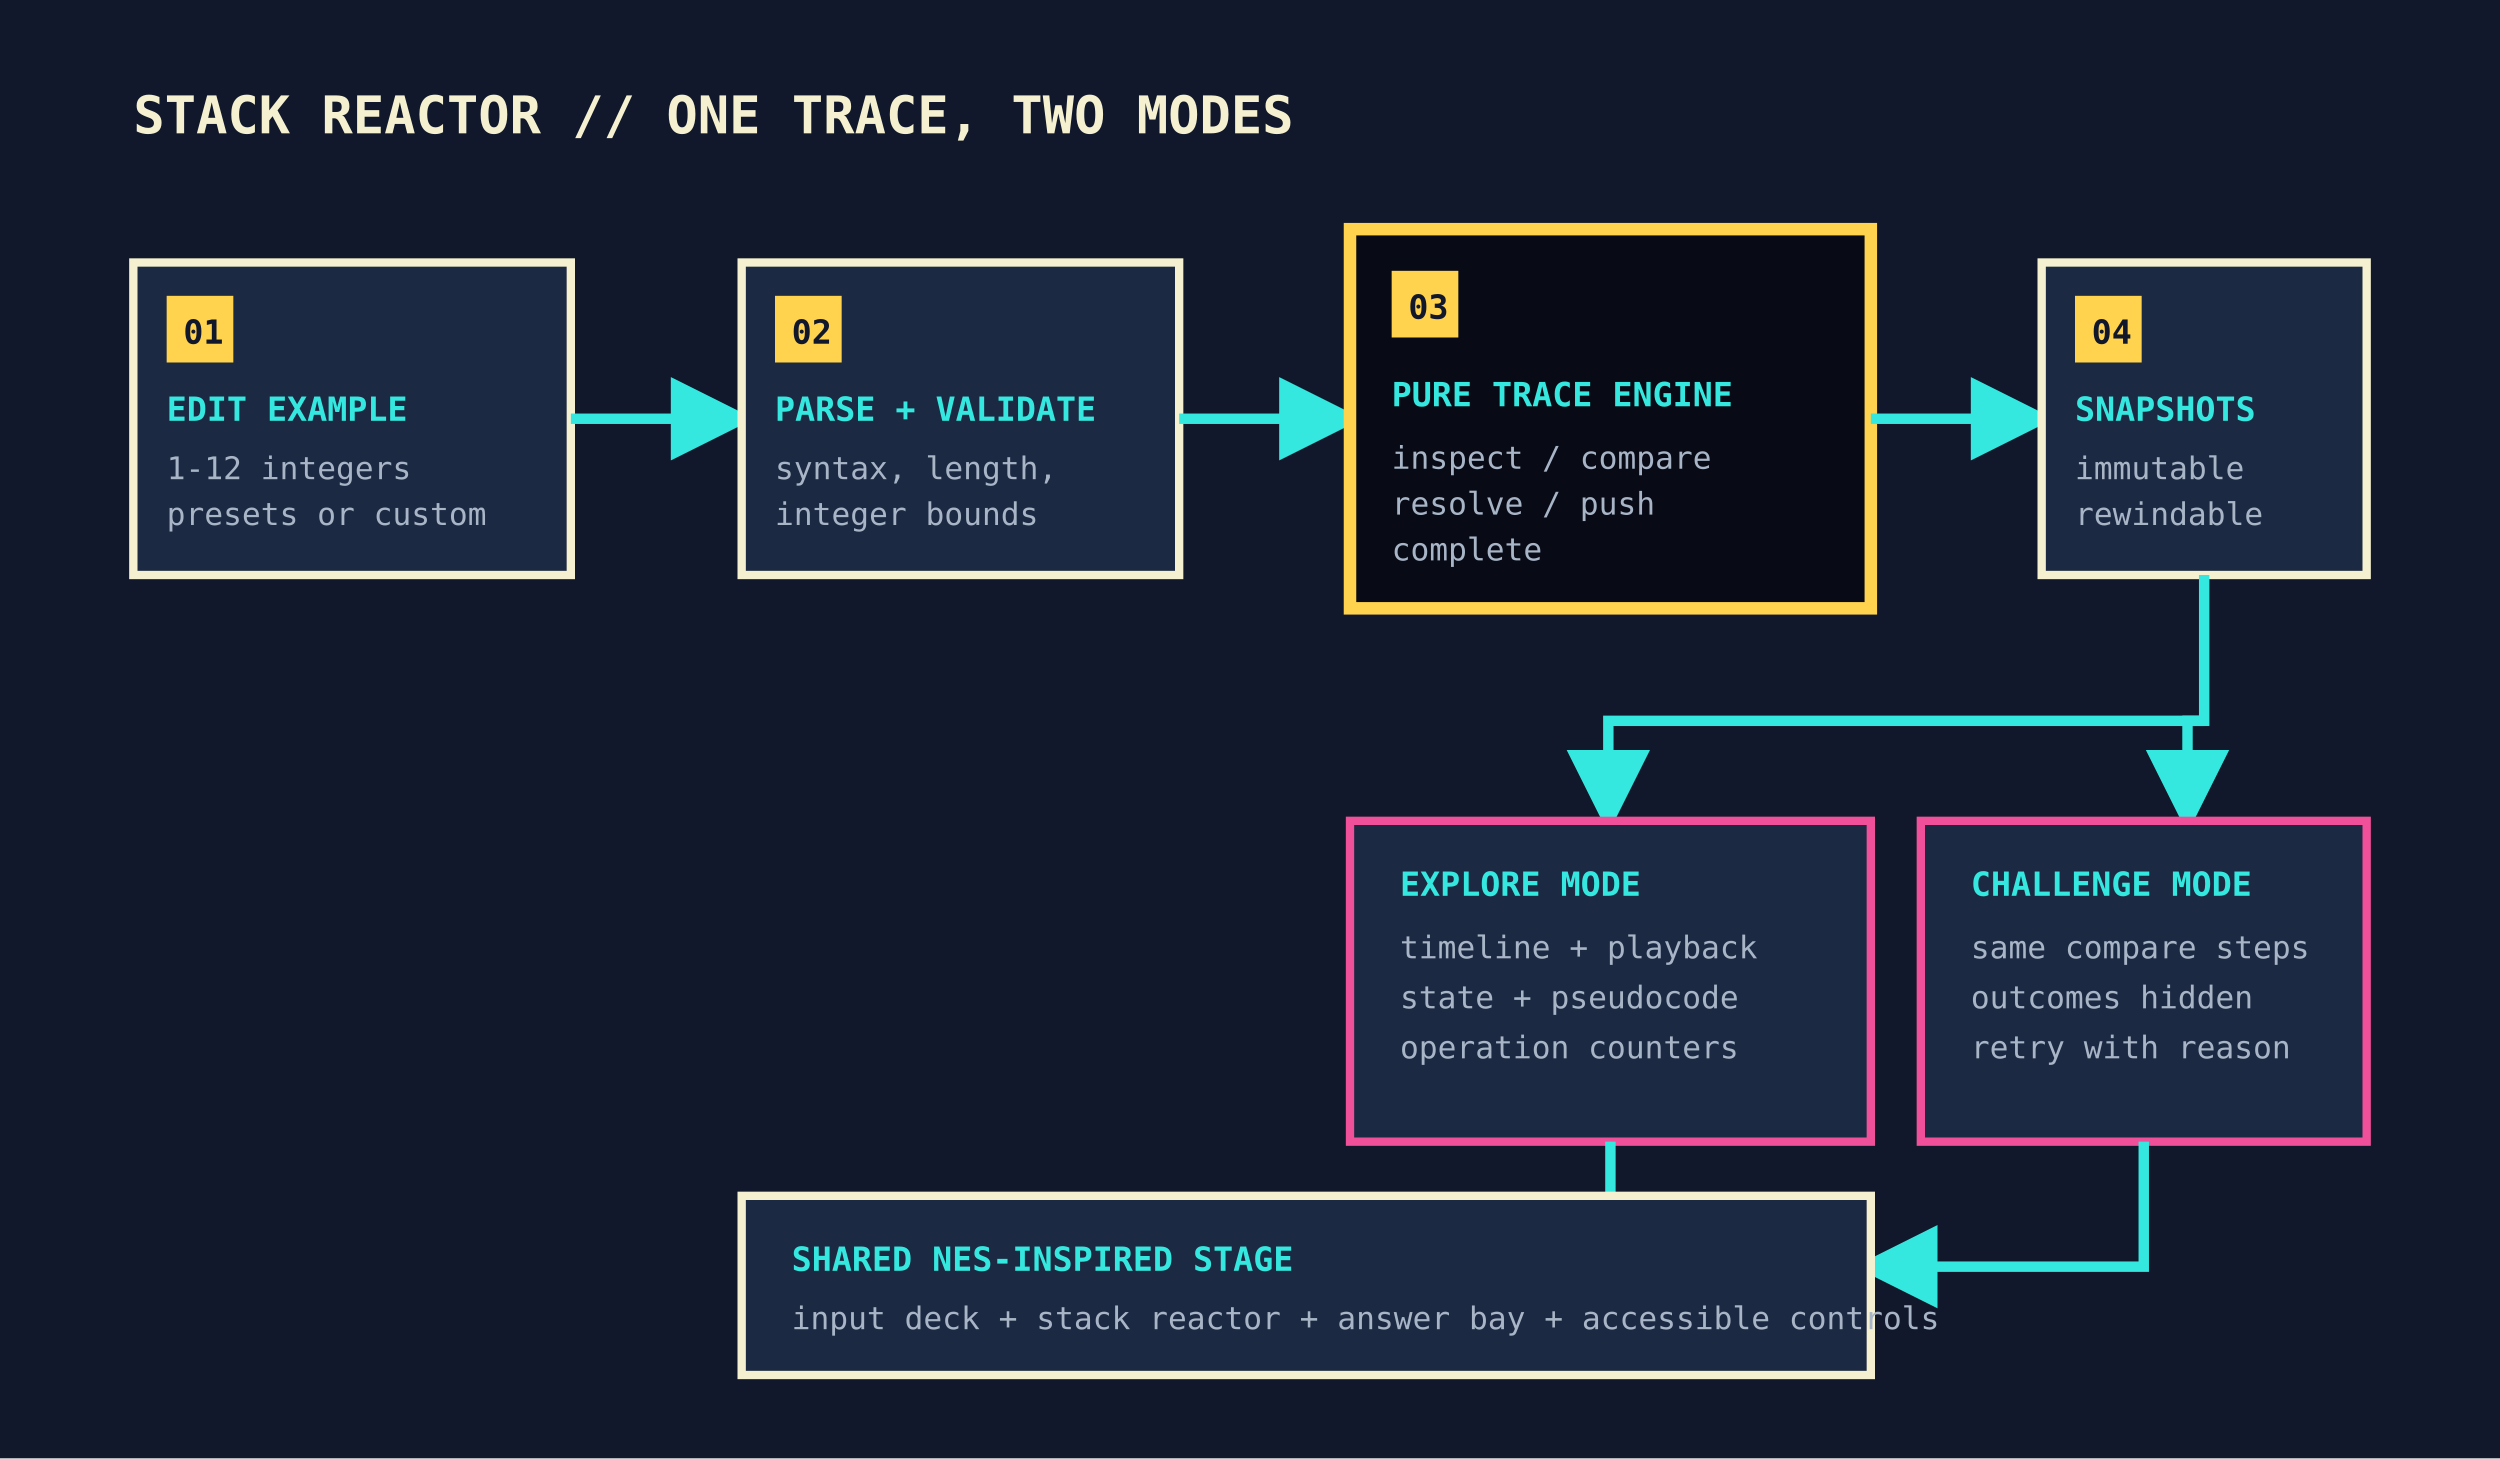
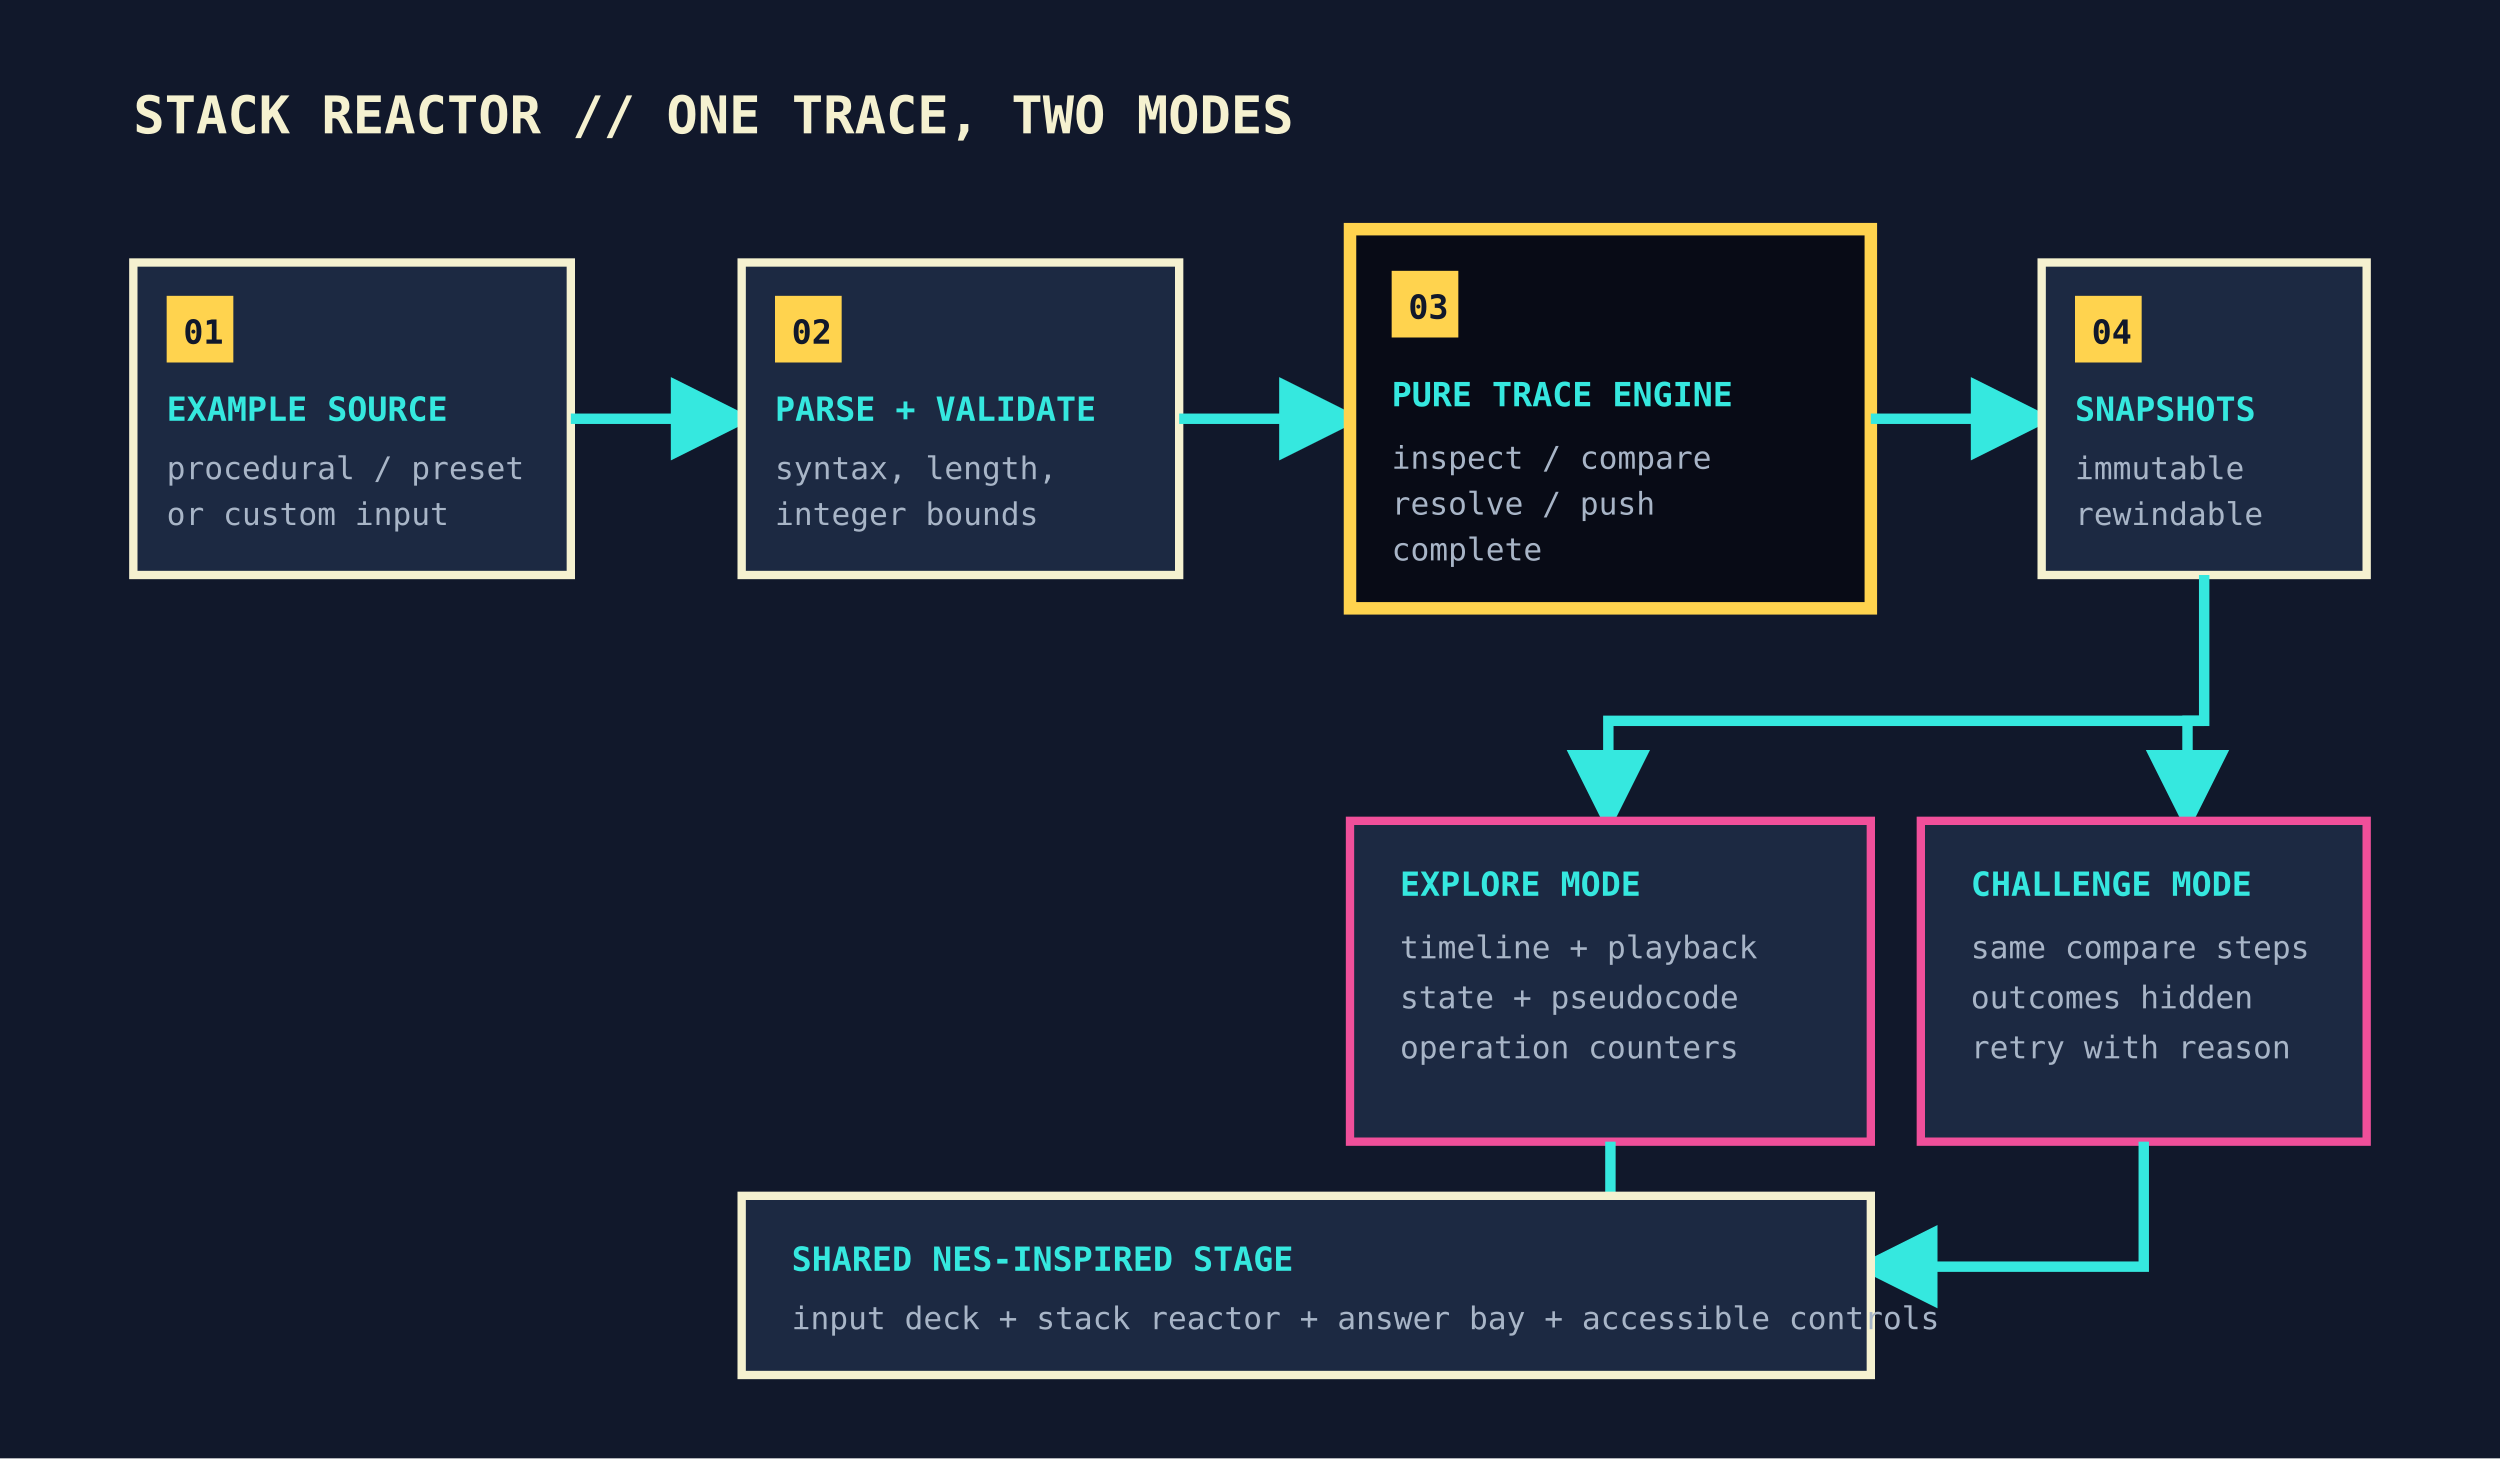
<svg xmlns="http://www.w3.org/2000/svg" width="1200" height="700" viewBox="0 0 1200 700" role="img" aria-labelledby="title description">
  <defs>
    <marker id="arrow" viewBox="0 0 10 10" refX="8" refY="5" markerWidth="8" markerHeight="8" orient="auto-start-reverse">
      <path d="M 0 0 L 10 5 L 0 10 z" fill="#35e8df" />
    </marker>
    <style>
      .background { fill: #11182b; }
      .panel { fill: #1c2942; stroke: #f5f1d0; stroke-width: 4; }
      .core { fill: #080b16; stroke: #ffd34e; stroke-width: 6; }
      .branch { fill: #1c2942; stroke: #f04f9a; stroke-width: 4; }
      .arrow { fill: none; stroke: #35e8df; stroke-width: 5; marker-end: url(#arrow); }
      .title { fill: #f5f1d0; font: bold 25px monospace; }
      .label { fill: #35e8df; font: bold 16px monospace; }
      .copy { fill: #a8b5c7; font: 15px monospace; }
      .number { fill: #11182b; font: bold 16px monospace; }
      .badge { fill: #ffd34e; }
    </style>
  </defs>
  <rect class="background" width="1200" height="700" />
  <text class="title" x="64" y="64">STACK REACTOR // ONE TRACE, TWO MODES</text>
  <rect class="panel" x="64" y="126" width="210" height="150" />
  <rect class="badge" x="80" y="142" width="32" height="32" />
  <text class="number" x="88" y="165">01</text>
-   <text class="label" x="80" y="202">EDIT EXAMPLE</text>
-   <text class="copy" x="80" y="230">1-12 integers</text>
-   <text class="copy" x="80" y="252">presets or custom</text>
+   <text class="label" x="80" y="202">EXAMPLE SOURCE</text>
+   <text class="copy" x="80" y="230">procedural / preset</text>
+   <text class="copy" x="80" y="252">or custom input</text>
  <path class="arrow" d="M 274 201 H 354" />
  <rect class="panel" x="356" y="126" width="210" height="150" />
  <rect class="badge" x="372" y="142" width="32" height="32" />
  <text class="number" x="380" y="165">02</text>
  <text class="label" x="372" y="202">PARSE + VALIDATE</text>
  <text class="copy" x="372" y="230">syntax, length,</text>
  <text class="copy" x="372" y="252">integer bounds</text>
  <path class="arrow" d="M 566 201 H 646" />
  <rect class="core" x="648" y="110" width="250" height="182" />
  <rect class="badge" x="668" y="130" width="32" height="32" />
  <text class="number" x="676" y="153">03</text>
  <text class="label" x="668" y="195">PURE TRACE ENGINE</text>
  <text class="copy" x="668" y="225">inspect / compare</text>
  <text class="copy" x="668" y="247">resolve / push</text>
  <text class="copy" x="668" y="269">complete</text>
  <path class="arrow" d="M 898 201 H 978" />
  <rect class="panel" x="980" y="126" width="156" height="150" />
  <rect class="badge" x="996" y="142" width="32" height="32" />
  <text class="number" x="1004" y="165">04</text>
  <text class="label" x="996" y="202">SNAPSHOTS</text>
  <text class="copy" x="996" y="230">immutable</text>
  <text class="copy" x="996" y="252">rewindable</text>
  <path class="arrow" d="M 1058 276 V 346 H 772 V 392" />
  <path class="arrow" d="M 1058 346 H 1050 V 392" />
  <rect class="branch" x="648" y="394" width="250" height="154" />
  <text class="label" x="672" y="430">EXPLORE MODE</text>
  <text class="copy" x="672" y="460">timeline + playback</text>
  <text class="copy" x="672" y="484">state + pseudocode</text>
  <text class="copy" x="672" y="508">operation counters</text>
  <rect class="branch" x="922" y="394" width="214" height="154" />
  <text class="label" x="946" y="430">CHALLENGE MODE</text>
  <text class="copy" x="946" y="460">same compare steps</text>
  <text class="copy" x="946" y="484">outcomes hidden</text>
  <text class="copy" x="946" y="508">retry with reason</text>
  <path class="arrow" d="M 773 548 V 608 H 590" />
  <path class="arrow" d="M 1029 548 V 608 H 898" />
  <rect class="panel" x="356" y="574" width="542" height="86" />
  <text class="label" x="380" y="610">SHARED NES-INSPIRED STAGE</text>
  <text class="copy" x="380" y="638">input deck + stack reactor + answer bay + accessible controls</text>
</svg>
